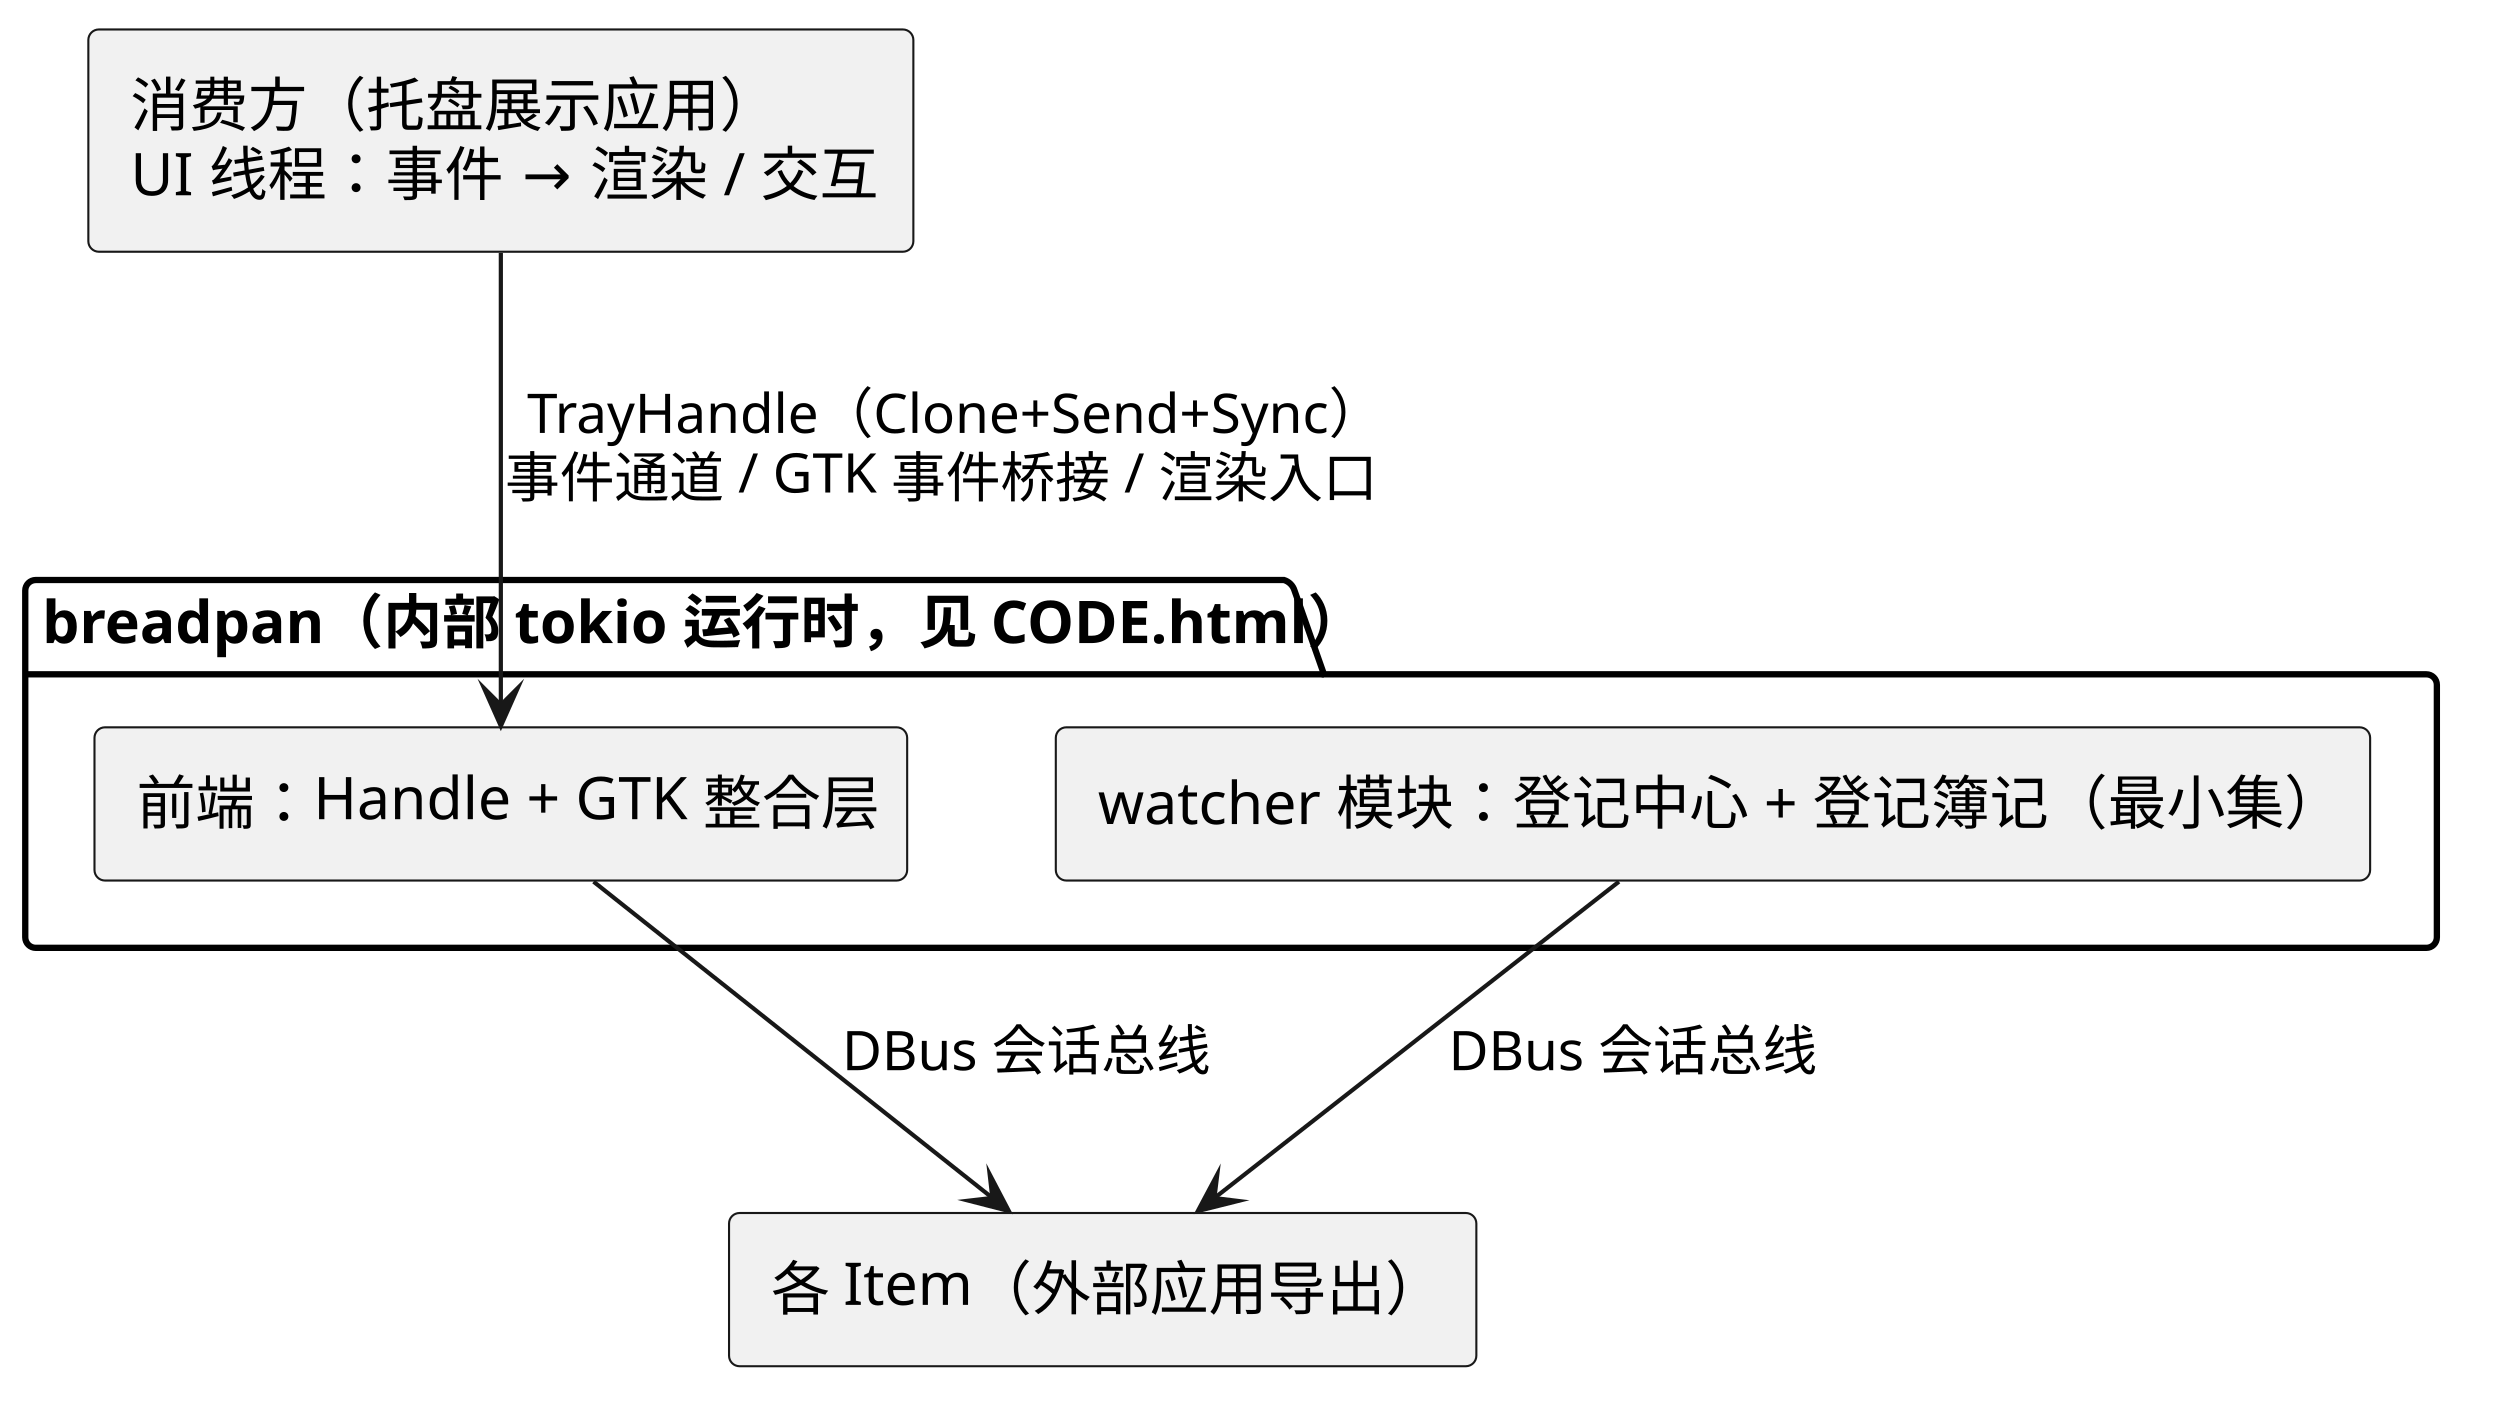
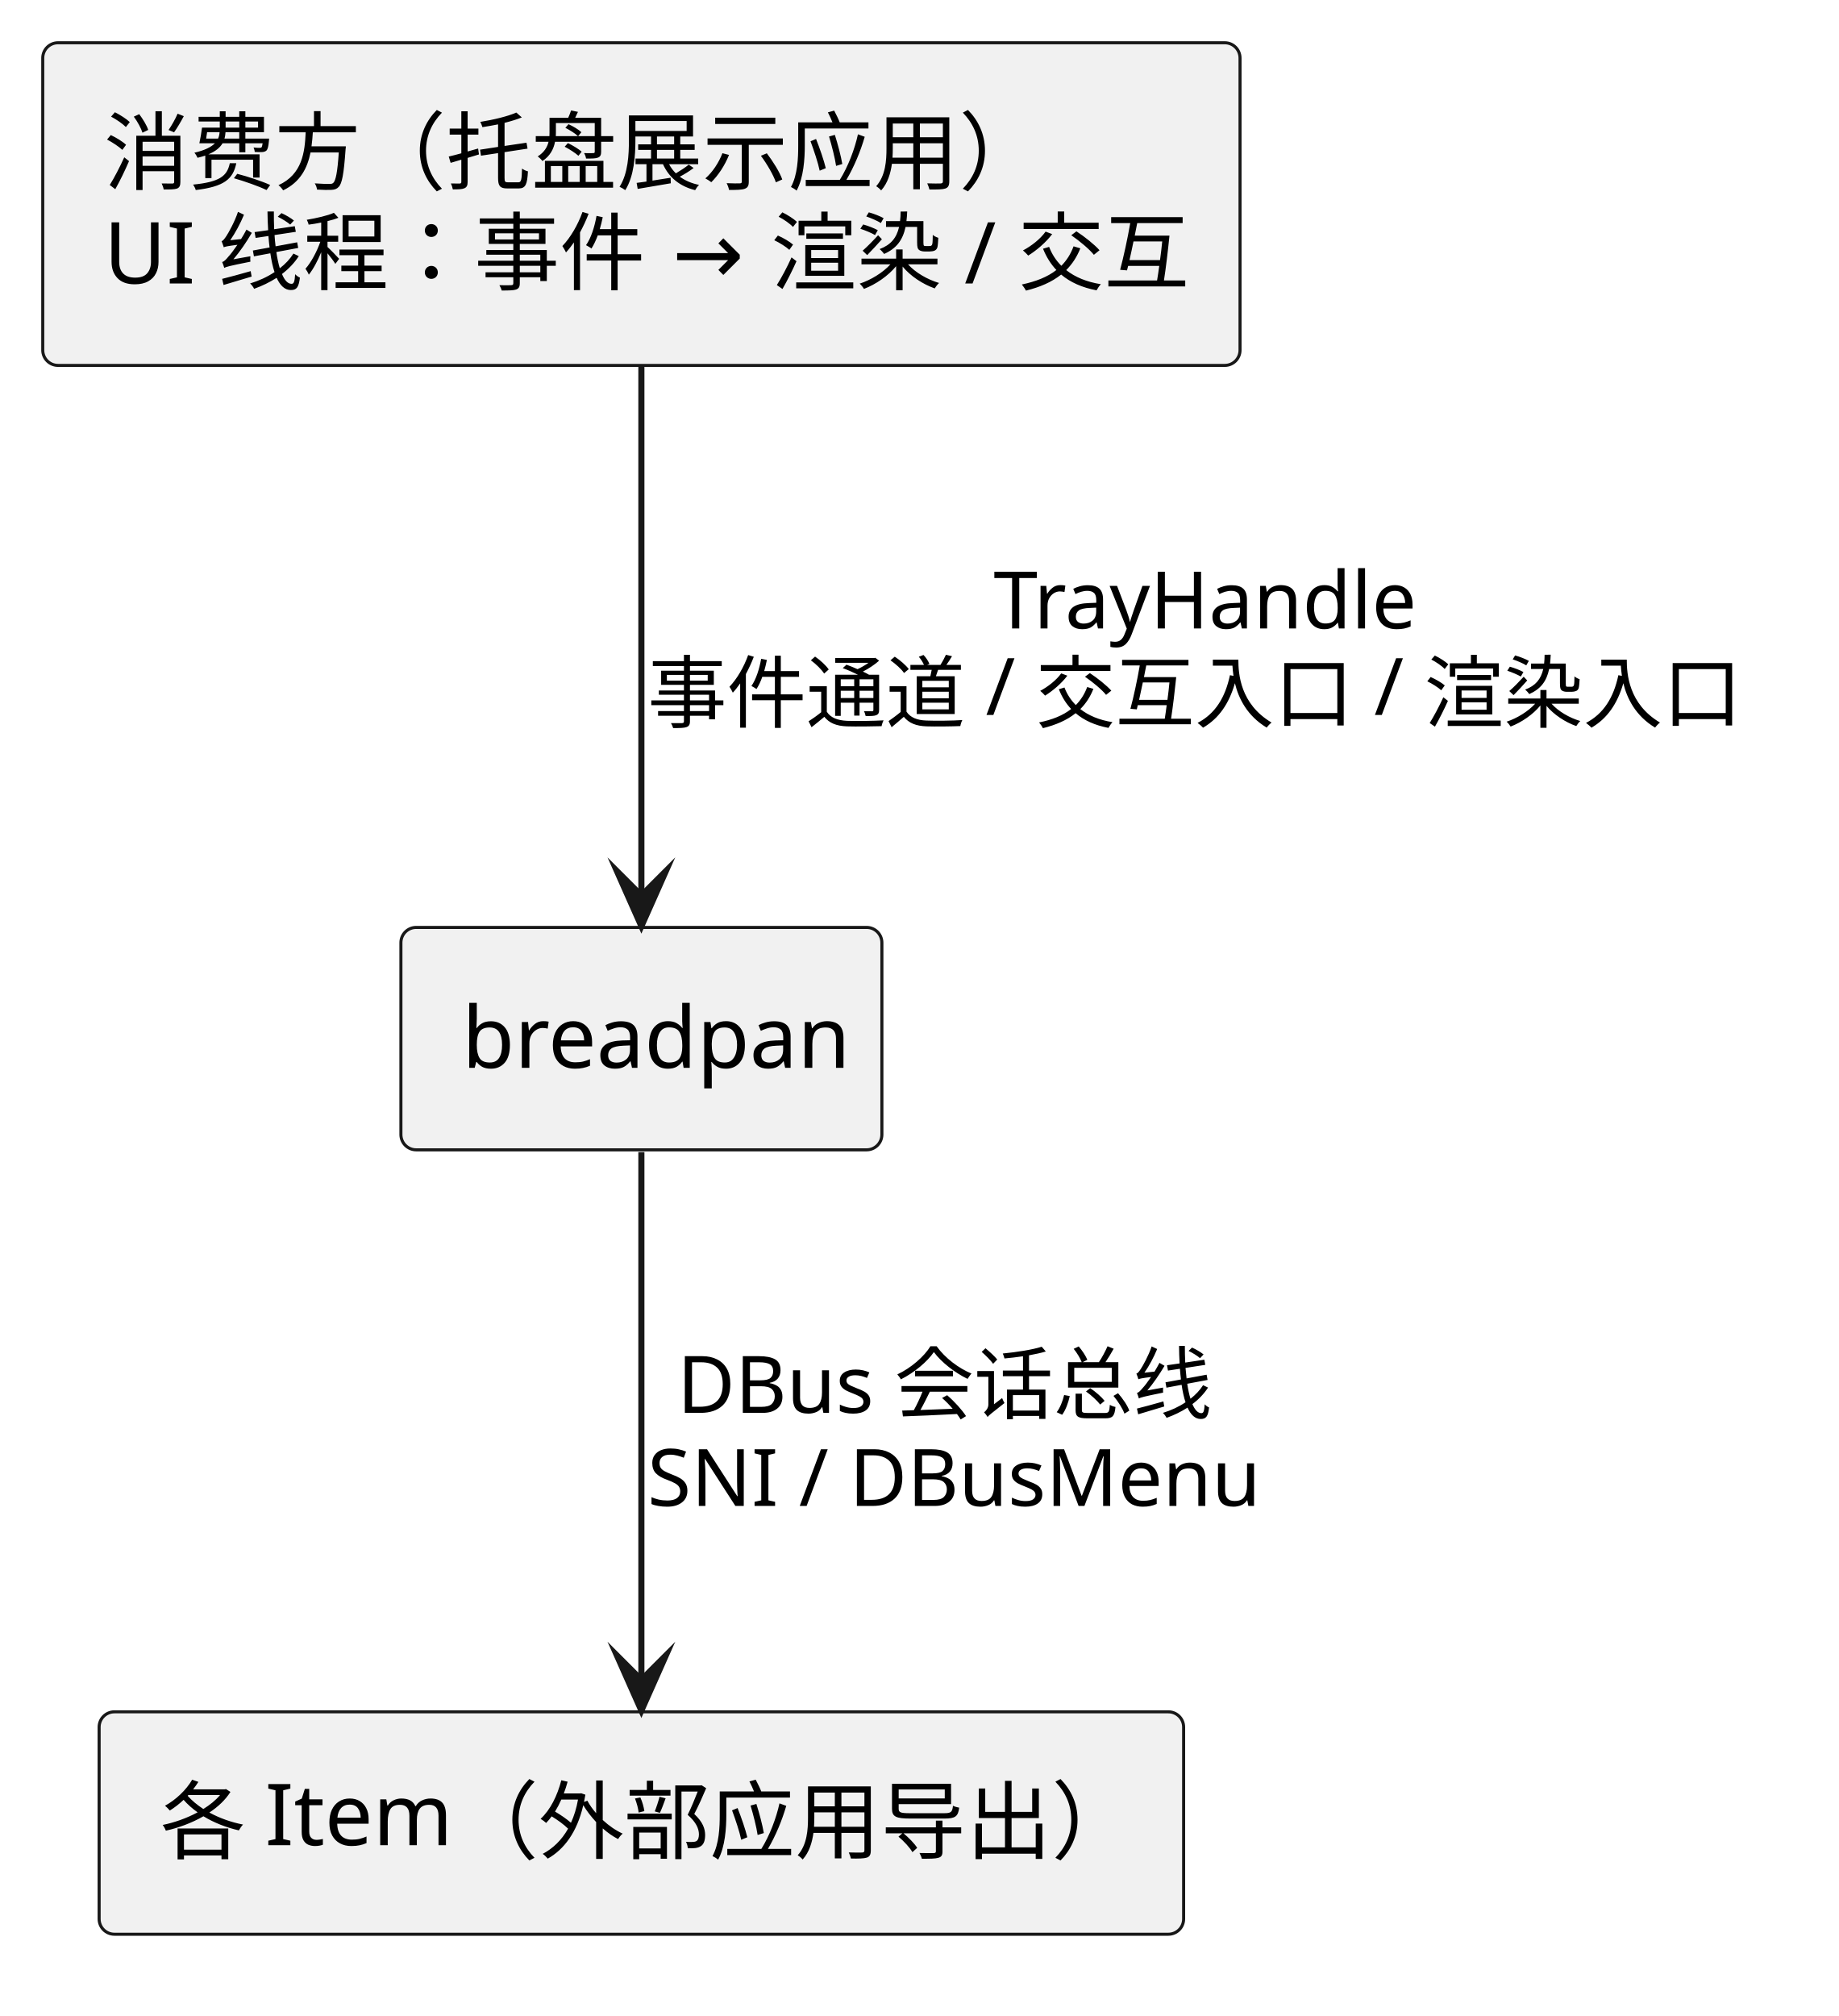
- <svg xmlns="http://www.w3.org/2000/svg" version="1.1" data-diagram-type="DESCRIPTION" style="width:594px;height:338px;background:#FFFFFF;" width="594px" height="338px" viewBox="0 0 594 338" zoomAndPan="magnify" preserveAspectRatio="none" contentStyleType="text/css">
+ <svg xmlns="http://www.w3.org/2000/svg" version="1.1" data-diagram-type="DESCRIPTION" style="width:301px;height:330px;background:#FFFFFF;" width="301px" height="330px" viewBox="0 0 301 330" zoomAndPan="magnify" preserveAspectRatio="none" contentStyleType="text/css">
  <defs />
  <g font-family="sans-serif" lengthAdjust="spacing">
-     <g class="cluster" data-qualified-name="breadpan... tokio ..... CODE.html." id="ent0002" data-source-line="5">
-       <path d="M8.5,137.81 L305.072,137.81 A3.75,3.75 0 0 1 307.572,140.31 L314.572,160.216 L576.5,160.216 A2.5,2.5 0 0 1 579,162.716 L579,222.71 A2.5,2.5 0 0 1 576.5,225.21 L8.5,225.21 A2.5,2.5 0 0 1 6,222.71 L6,140.31 A2.5,2.5 0 0 1 8.5,137.81" style="stroke:#000;stroke-width:1.5;" fill="none" />
-       <line x1="6" y1="160.216" x2="314.572" y2="160.216" style="stroke:#000;stroke-width:1.5;" />
-       <text x="10" y="152.798" fill="#000" font-size="14" textLength="295.572" font-weight="700">breadpan（内部 tokio 运行时，见 CODE.html）</text>
+     <g class="entity" data-qualified-name="consumer" id="ent0001" data-source-line="3">
+       <rect x="7" y="7" width="196.025" height="52.813" fill="#F1F1F1" style="stroke:#181818;stroke-width:0.5;" rx="2.5" ry="2.5" />
+       <text x="17" y="29.988" fill="#000" font-size="14" textLength="153.999">消费方（托盘展示应用）</text>
+       <text x="17" y="46.395" fill="#000" font-size="14" textLength="176.025">UI 线程：事件 → 渲染 / 交互</text>
    </g>
-     <g class="entity" data-qualified-name="breadpan... tokio ..... CODE.html..front" id="ent0003" data-source-line="6">
-       <rect x="22.45" y="172.81" width="193.092" height="36.406" fill="#F1F1F1" style="stroke:#181818;stroke-width:0.5;" rx="2.5" ry="2.5" />
-       <text x="32.45" y="195.798" fill="#000" font-size="14" textLength="173.092">前端：Handle + GTK 整合层</text>
+     <g class="entity" data-qualified-name="bp" id="ent0002" data-source-line="4">
+       <rect x="65.64" y="151.81" width="78.748" height="36.406" fill="#F1F1F1" style="stroke:#181818;stroke-width:0.5;" rx="2.5" ry="2.5" />
+       <text x="75.64" y="174.798" fill="#000" font-size="14" textLength="58.748">breadpan</text>
    </g>
-     <g class="entity" data-qualified-name="breadpan... tokio ..... CODE.html..watcher" id="ent0004" data-source-line="7">
-       <rect x="250.86" y="172.81" width="312.283" height="36.406" fill="#F1F1F1" style="stroke:#181818;stroke-width:0.5;" rx="2.5" ry="2.5" />
-       <text x="260.86" y="195.798" fill="#000" font-size="14" textLength="292.283">watcher 模块：登记中心 + 登记簿记（最小集）</text>
+     <g class="entity" data-qualified-name="items" id="ent0003" data-source-line="5">
+       <rect x="16.23" y="280.21" width="177.561" height="36.406" fill="#F1F1F1" style="stroke:#181818;stroke-width:0.5;" rx="2.5" ry="2.5" />
+       <text x="26.23" y="303.198" fill="#000" font-size="14" textLength="157.561">各 Item（外部应用导出）</text>
    </g>
-     <g class="entity" data-qualified-name="consumer" id="ent0001" data-source-line="3">
-       <rect x="20.99" y="7" width="196.025" height="52.813" fill="#F1F1F1" style="stroke:#181818;stroke-width:0.5;" rx="2.5" ry="2.5" />
-       <text x="30.99" y="29.988" fill="#000" font-size="14" textLength="153.999">消费方（托盘展示应用）</text>
-       <text x="30.99" y="46.395" fill="#000" font-size="14" textLength="176.025">UI 线程：事件 → 渲染 / 交互</text>
+     <g class="link" data-entity-1="ent0001" data-entity-2="ent0002" id="lnk4" data-source-line="7" data-link-type="dependency">
+       <path d="M105.01,60.04 C105.01,86.89 105.01,123.33 105.01,146.6" style="stroke:#181818;stroke-width:1;" fill="none" id="consumer-to-bp" />
+       <polygon points="105.01,151.6,109.01,142.6,105.01,146.6,101.01,142.6,105.01,151.6" fill="#181818" style="stroke:#181818;stroke-width:1;stroke-linejoin:miter;stroke-miterlimit:10;" />
+       <text x="162.676" y="102.871" fill="#000" font-size="13" textLength="66.295">TrayHandle</text>
+       <text x="106.01" y="118.105" fill="#000" font-size="13" textLength="179.626">事件通道 / 交互入口 / 渲染入口</text>
    </g>
-     <g class="entity" data-qualified-name="items" id="ent0005" data-source-line="10">
-       <rect x="173.22" y="288.21" width="177.561" height="36.406" fill="#F1F1F1" style="stroke:#181818;stroke-width:0.5;" rx="2.5" ry="2.5" />
-       <text x="183.22" y="311.198" fill="#000" font-size="14" textLength="157.561">各 Item（外部应用导出）</text>
-     </g>
-     <g class="link" data-entity-1="ent0001" data-entity-2="ent0003" id="lnk6" data-source-line="12" data-link-type="dependency">
-       <path d="M119,60.1 C119,91.86 119,140.08 119,167.5" style="stroke:#181818;stroke-width:1;" fill="none" id="consumer-to-front" />
-       <polygon points="119,172.5,123,163.5,119,167.5,115,163.5,119,172.5" fill="#181818" style="stroke:#181818;stroke-width:1;stroke-linejoin:miter;stroke-miterlimit:10;" />
-       <text x="125.243" y="102.871" fill="#000" font-size="13" textLength="197.133">TrayHandle（Clone+Send+Sync）</text>
-       <text x="120" y="118.105" fill="#000" font-size="13" textLength="207.619">事件通道 / GTK 事件桥接 / 渲染入口</text>
-     </g>
-     <g class="link" data-entity-1="ent0003" data-entity-2="ent0005" id="lnk7" data-source-line="13" data-link-type="dependency">
-       <path d="M141.03,209.48 C167.82,230.73 208.882,263.293 235.792,284.633" style="stroke:#181818;stroke-width:1;" fill="none" id="front-to-items" />
-       <polygon points="239.71,287.74,235.144,279.014,235.792,284.633,230.173,285.282,239.71,287.74" fill="#181818" style="stroke:#181818;stroke-width:1;stroke-linejoin:miter;stroke-miterlimit:10;" />
-       <text x="200.06" y="254.271" fill="#000" font-size="13" textLength="85.732">DBus 会话总线</text>
-     </g>
-     <g class="link" data-entity-1="ent0004" data-entity-2="ent0005" id="lnk8" data-source-line="14" data-link-type="dependency">
-       <path d="M384.66,209.48 C357.49,230.73 315.829,263.32 288.539,284.66" style="stroke:#181818;stroke-width:1;" fill="none" id="watcher-to-items" />
-       <polygon points="284.6,287.74,294.154,285.347,288.539,284.66,289.226,279.045,284.6,287.74" fill="#181818" style="stroke:#181818;stroke-width:1;stroke-linejoin:miter;stroke-miterlimit:10;" />
-       <text x="344.18" y="254.271" fill="#000" font-size="13" textLength="85.732">DBus 会话总线</text>
+     <g class="link" data-entity-1="ent0002" data-entity-2="ent0003" id="lnk5" data-source-line="8" data-link-type="dependency">
+       <path d="M105.01,188.59 C105.01,212.74 105.01,250.92 105.01,274.99" style="stroke:#181818;stroke-width:1;" fill="none" id="bp-to-items" />
+       <polygon points="105.01,279.99,109.01,270.99,105.01,274.99,101.01,270.99,105.01,279.99" fill="#181818" style="stroke:#181818;stroke-width:1;stroke-linejoin:miter;stroke-miterlimit:10;" />
+       <text x="110.863" y="231.271" fill="#000" font-size="13" textLength="85.732">DBus 会话总线</text>
+       <text x="106.01" y="246.505" fill="#000" font-size="13" textLength="95.437">SNI / DBusMenu</text>
    </g>
  </g>
</svg>
